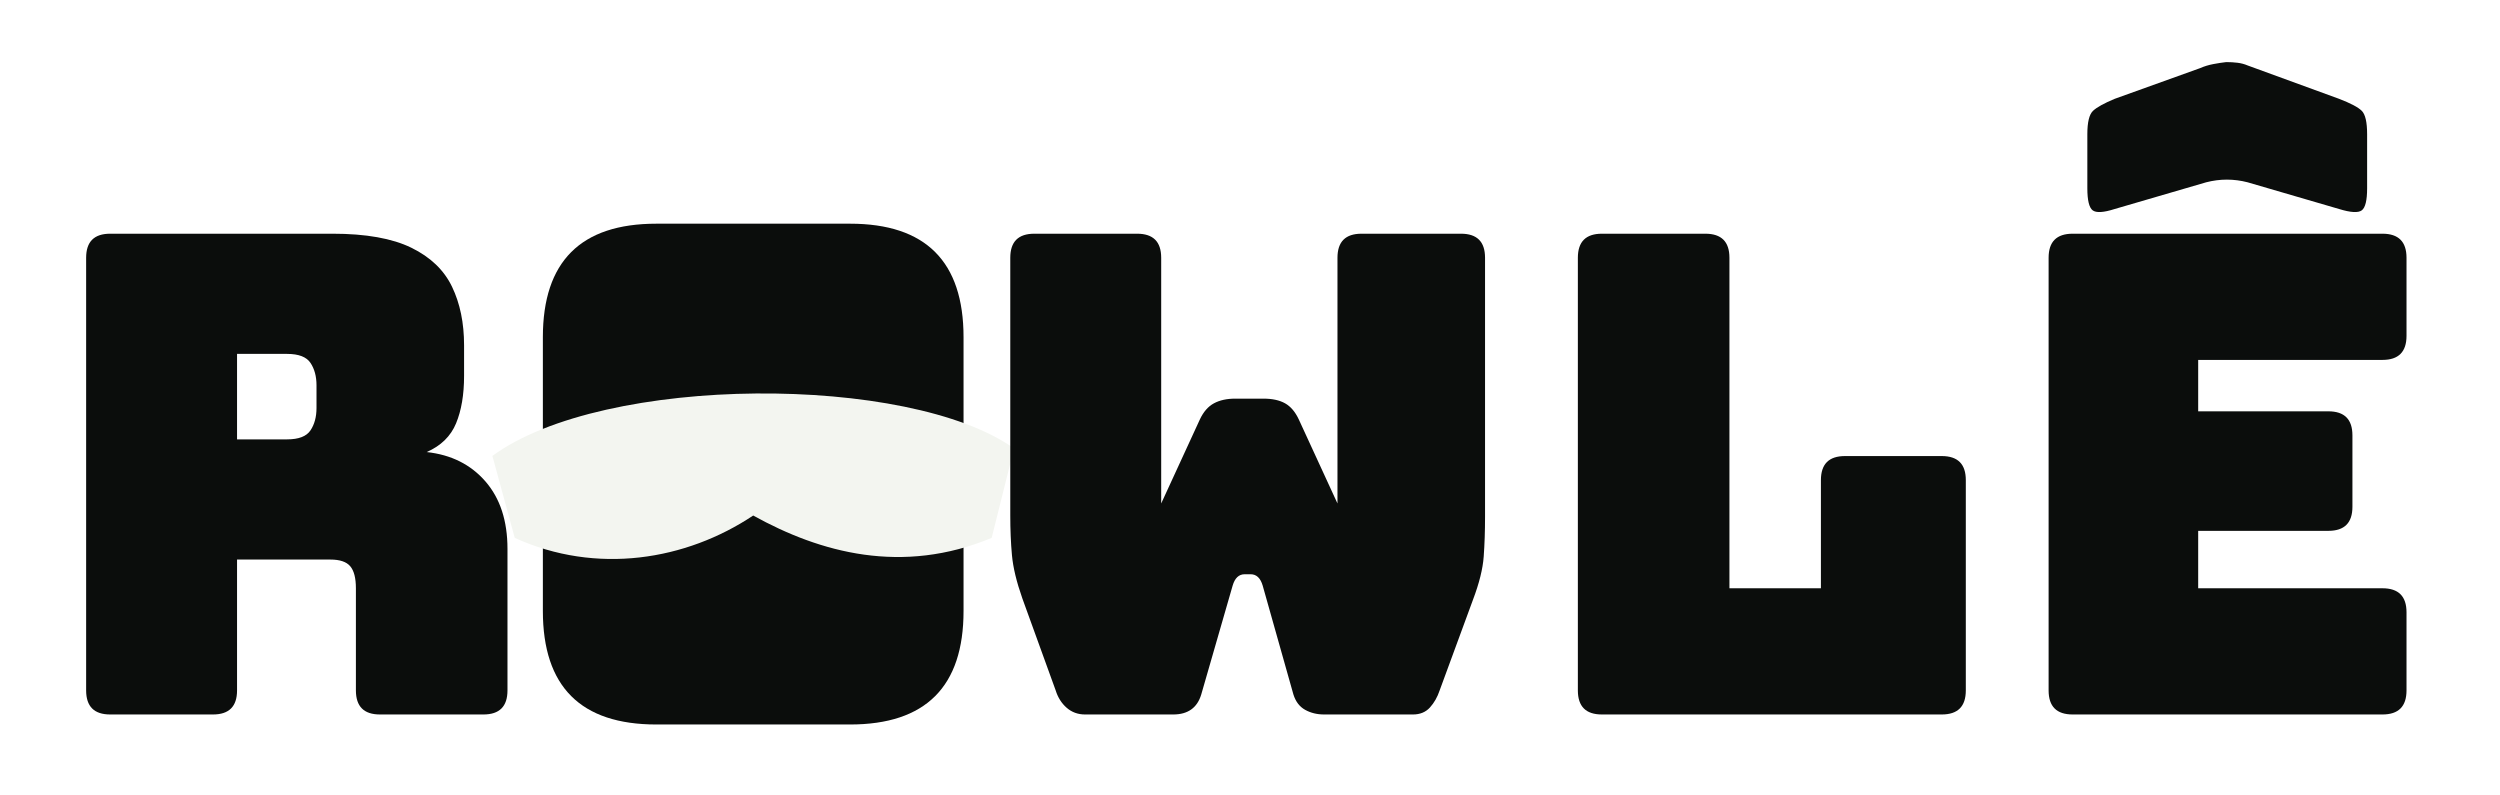
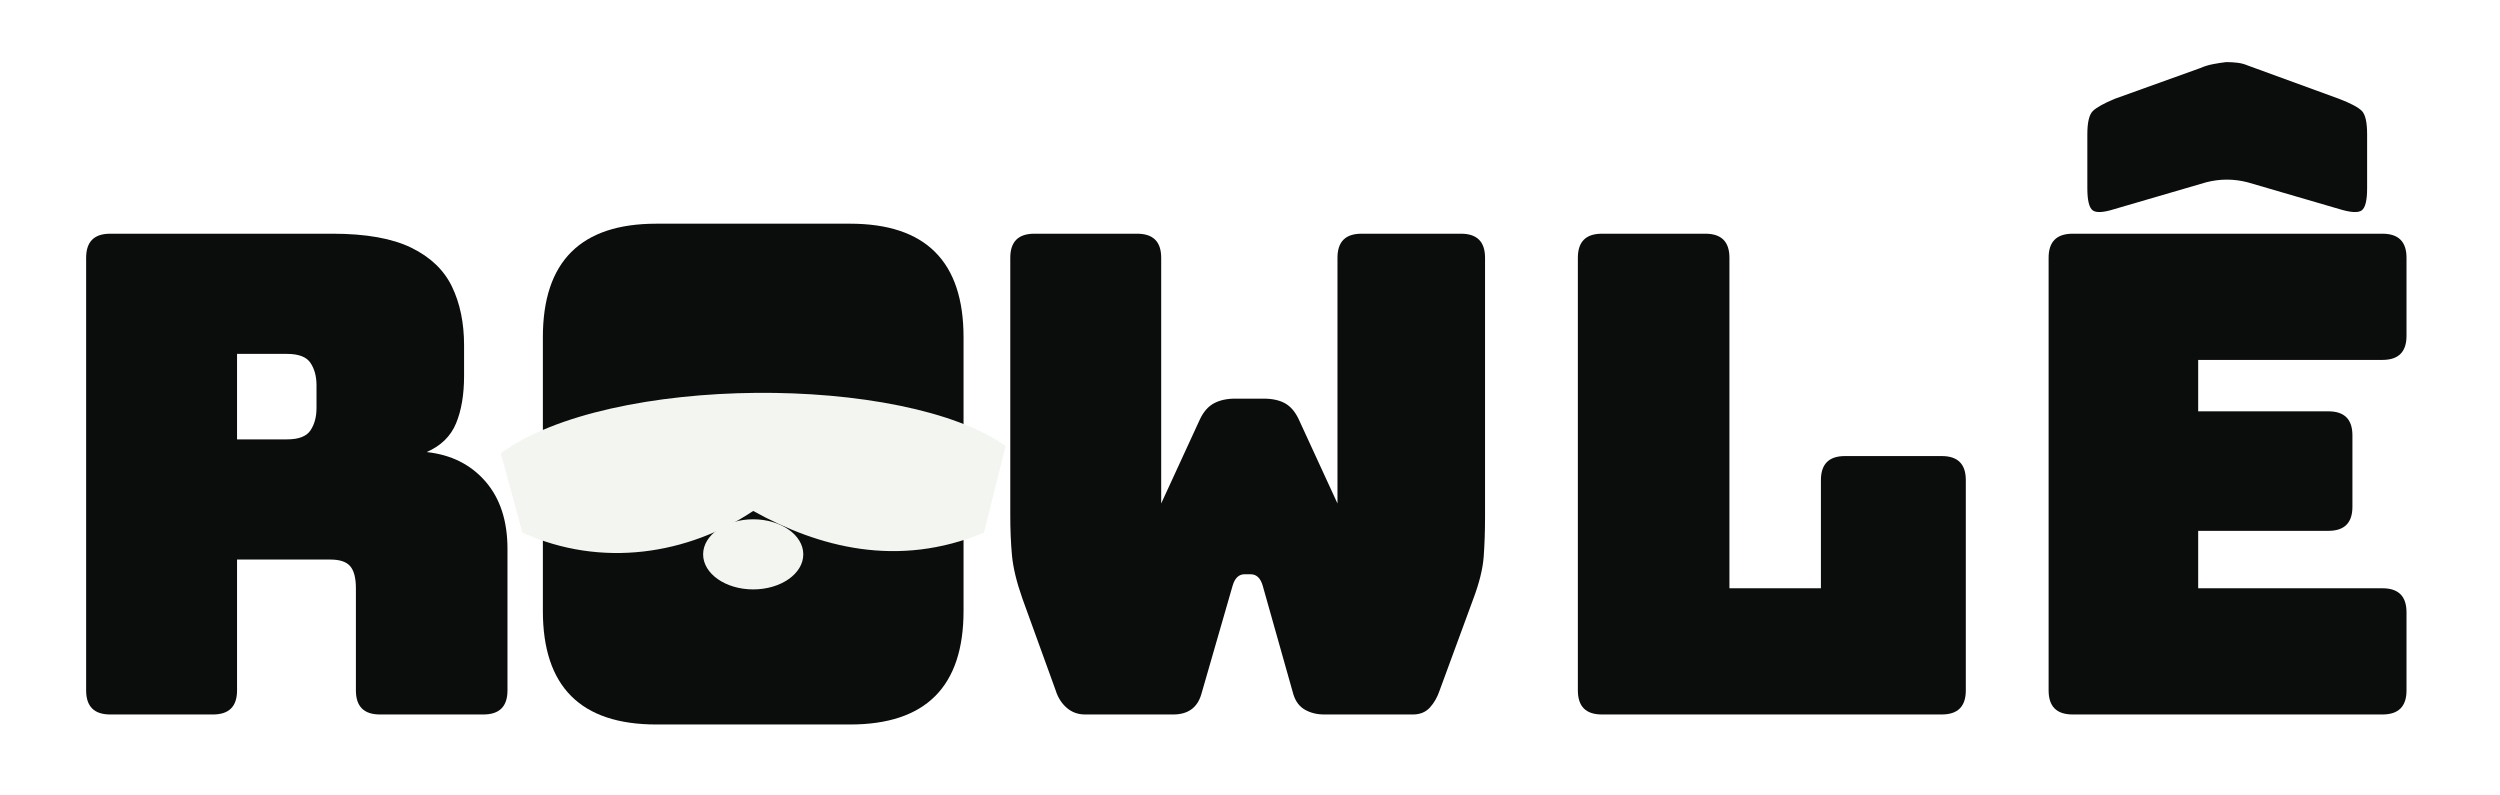
<svg xmlns="http://www.w3.org/2000/svg" viewBox="-12 -14 748.8 238" role="img" aria-label="Rowlê">
  <path d="M51.80 200L21 200Q13.80 200 13.80 192.80L13.80 63.20Q13.80 56 21 56L87.60 56Q102.60 56 111.20 60.20Q119.80 64.40 123.40 71.90Q127 79.40 127 89.40L127 98.60Q127 107 124.60 112.80Q122.20 118.60 115.80 121.40Q126.80 122.60 133.40 130.20Q140 137.80 140 150.40L140 192.80Q140 200 132.80 200L101.80 200Q94.60 200 94.60 192.80L94.60 162.20Q94.60 157.60 92.90 155.60Q91.20 153.60 87 153.60L59 153.60L59 192.80Q59 200 51.80 200M74 92L59 92L59 117.60L74 117.60Q79.20 117.60 81 114.90Q82.80 112.20 82.80 108.20L82.80 101.40Q82.80 97.40 81 94.70Q79.20 92 74 92" fill="#0B0D0C" />
  <path d="M150.6 87 Q150.6 53 184.6 53 H242.6 Q276.6 53 276.6 87 V169 Q276.6 203 242.6 203 H184.6 Q150.6 203 150.6 169 Z" fill="#0B0D0C" />
-   <g transform="translate(135.48 98) scale(1.116)">
+   <g transform="translate(138 98) scale(1.08)">
    <path d="M0 22 C30 0 112 0 140 20 L134 44 C110 54 88 48 70 38 C52 50 28 54 6 44 Z" fill="#F3F5F0" />
  </g>
+   <ellipse cx="213.6" cy="152.04" rx="15" ry="10.5" fill="#F3F5F0" />
  <path d="M395.80 56L425.60 56Q432.80 56 432.80 63.20L432.80 140.80Q432.80 147.20 432.40 152.70Q432 158.20 429.20 165.60L419.20 192.80Q418.20 195.80 416.30 197.90Q414.40 200 411.20 200L384.60 200Q381.40 200 378.90 198.60Q376.40 197.20 375.40 194L366.20 161.40Q365.20 158 362.60 158L360.80 158Q358.20 158 357.20 161.40L347.80 194Q346 200 339.40 200L313 200Q309.80 200 307.50 198Q305.20 196 304.20 192.80L294.20 165.20Q291.60 157.80 291.10 152.30Q290.60 146.80 290.60 140.40L290.60 63.20Q290.60 56 297.80 56L328.60 56Q335.80 56 335.80 63.20L335.80 136.80L347.40 111.60Q349 108.20 351.60 106.80Q354.20 105.40 358 105.40L366.40 105.40Q370.40 105.40 372.90 106.80Q375.40 108.20 377 111.60L388.60 136.80L388.60 63.20Q388.60 56 395.80 56" fill="#0B0D0C" />
  <path d="M569.60 200L467.80 200Q460.60 200 460.60 192.80L460.60 63.20Q460.60 56 467.80 56L498.80 56Q506 56 506 63.20L506 162.20L533.40 162.20L533.40 129.80Q533.40 122.60 540.60 122.60L569.60 122.60Q576.80 122.60 576.80 129.80L576.80 192.80Q576.80 200 569.60 200" fill="#0B0D0C" />
  <path d="M701.60 200L608.80 200Q601.60 200 601.60 192.80L601.60 63.20Q601.60 56 608.80 56L701.60 56Q708.80 56 708.80 63.20L708.80 86.60Q708.80 93.80 701.60 93.80L646.40 93.80L646.40 109.20L685.40 109.20Q692.60 109.20 692.60 116.40L692.60 137.80Q692.60 145 685.40 145L646.40 145L646.40 162.20L701.60 162.20Q708.80 162.20 708.80 169.40L708.80 192.80Q708.80 200 701.60 200M648.80 40.60L621.40 48.60Q616.40 50.20 614.80 49Q613.20 47.80 613.20 42.40L613.20 26.20Q613.20 20.80 614.90 19.20Q616.60 17.60 621.40 15.60L647 6.40Q648.80 5.60 650.90 5.20Q653 4.80 654.80 4.60Q656.60 4.60 658.20 4.80Q659.80 5 661.20 5.60L688.60 15.60Q693.80 17.60 695.40 19.20Q697 20.80 697 26.20L697 42.40Q697 47.80 695.40 49Q693.80 50.20 688.60 48.60L661.20 40.60Q655 39 648.80 40.60" fill="#0B0D0C" />
</svg>
